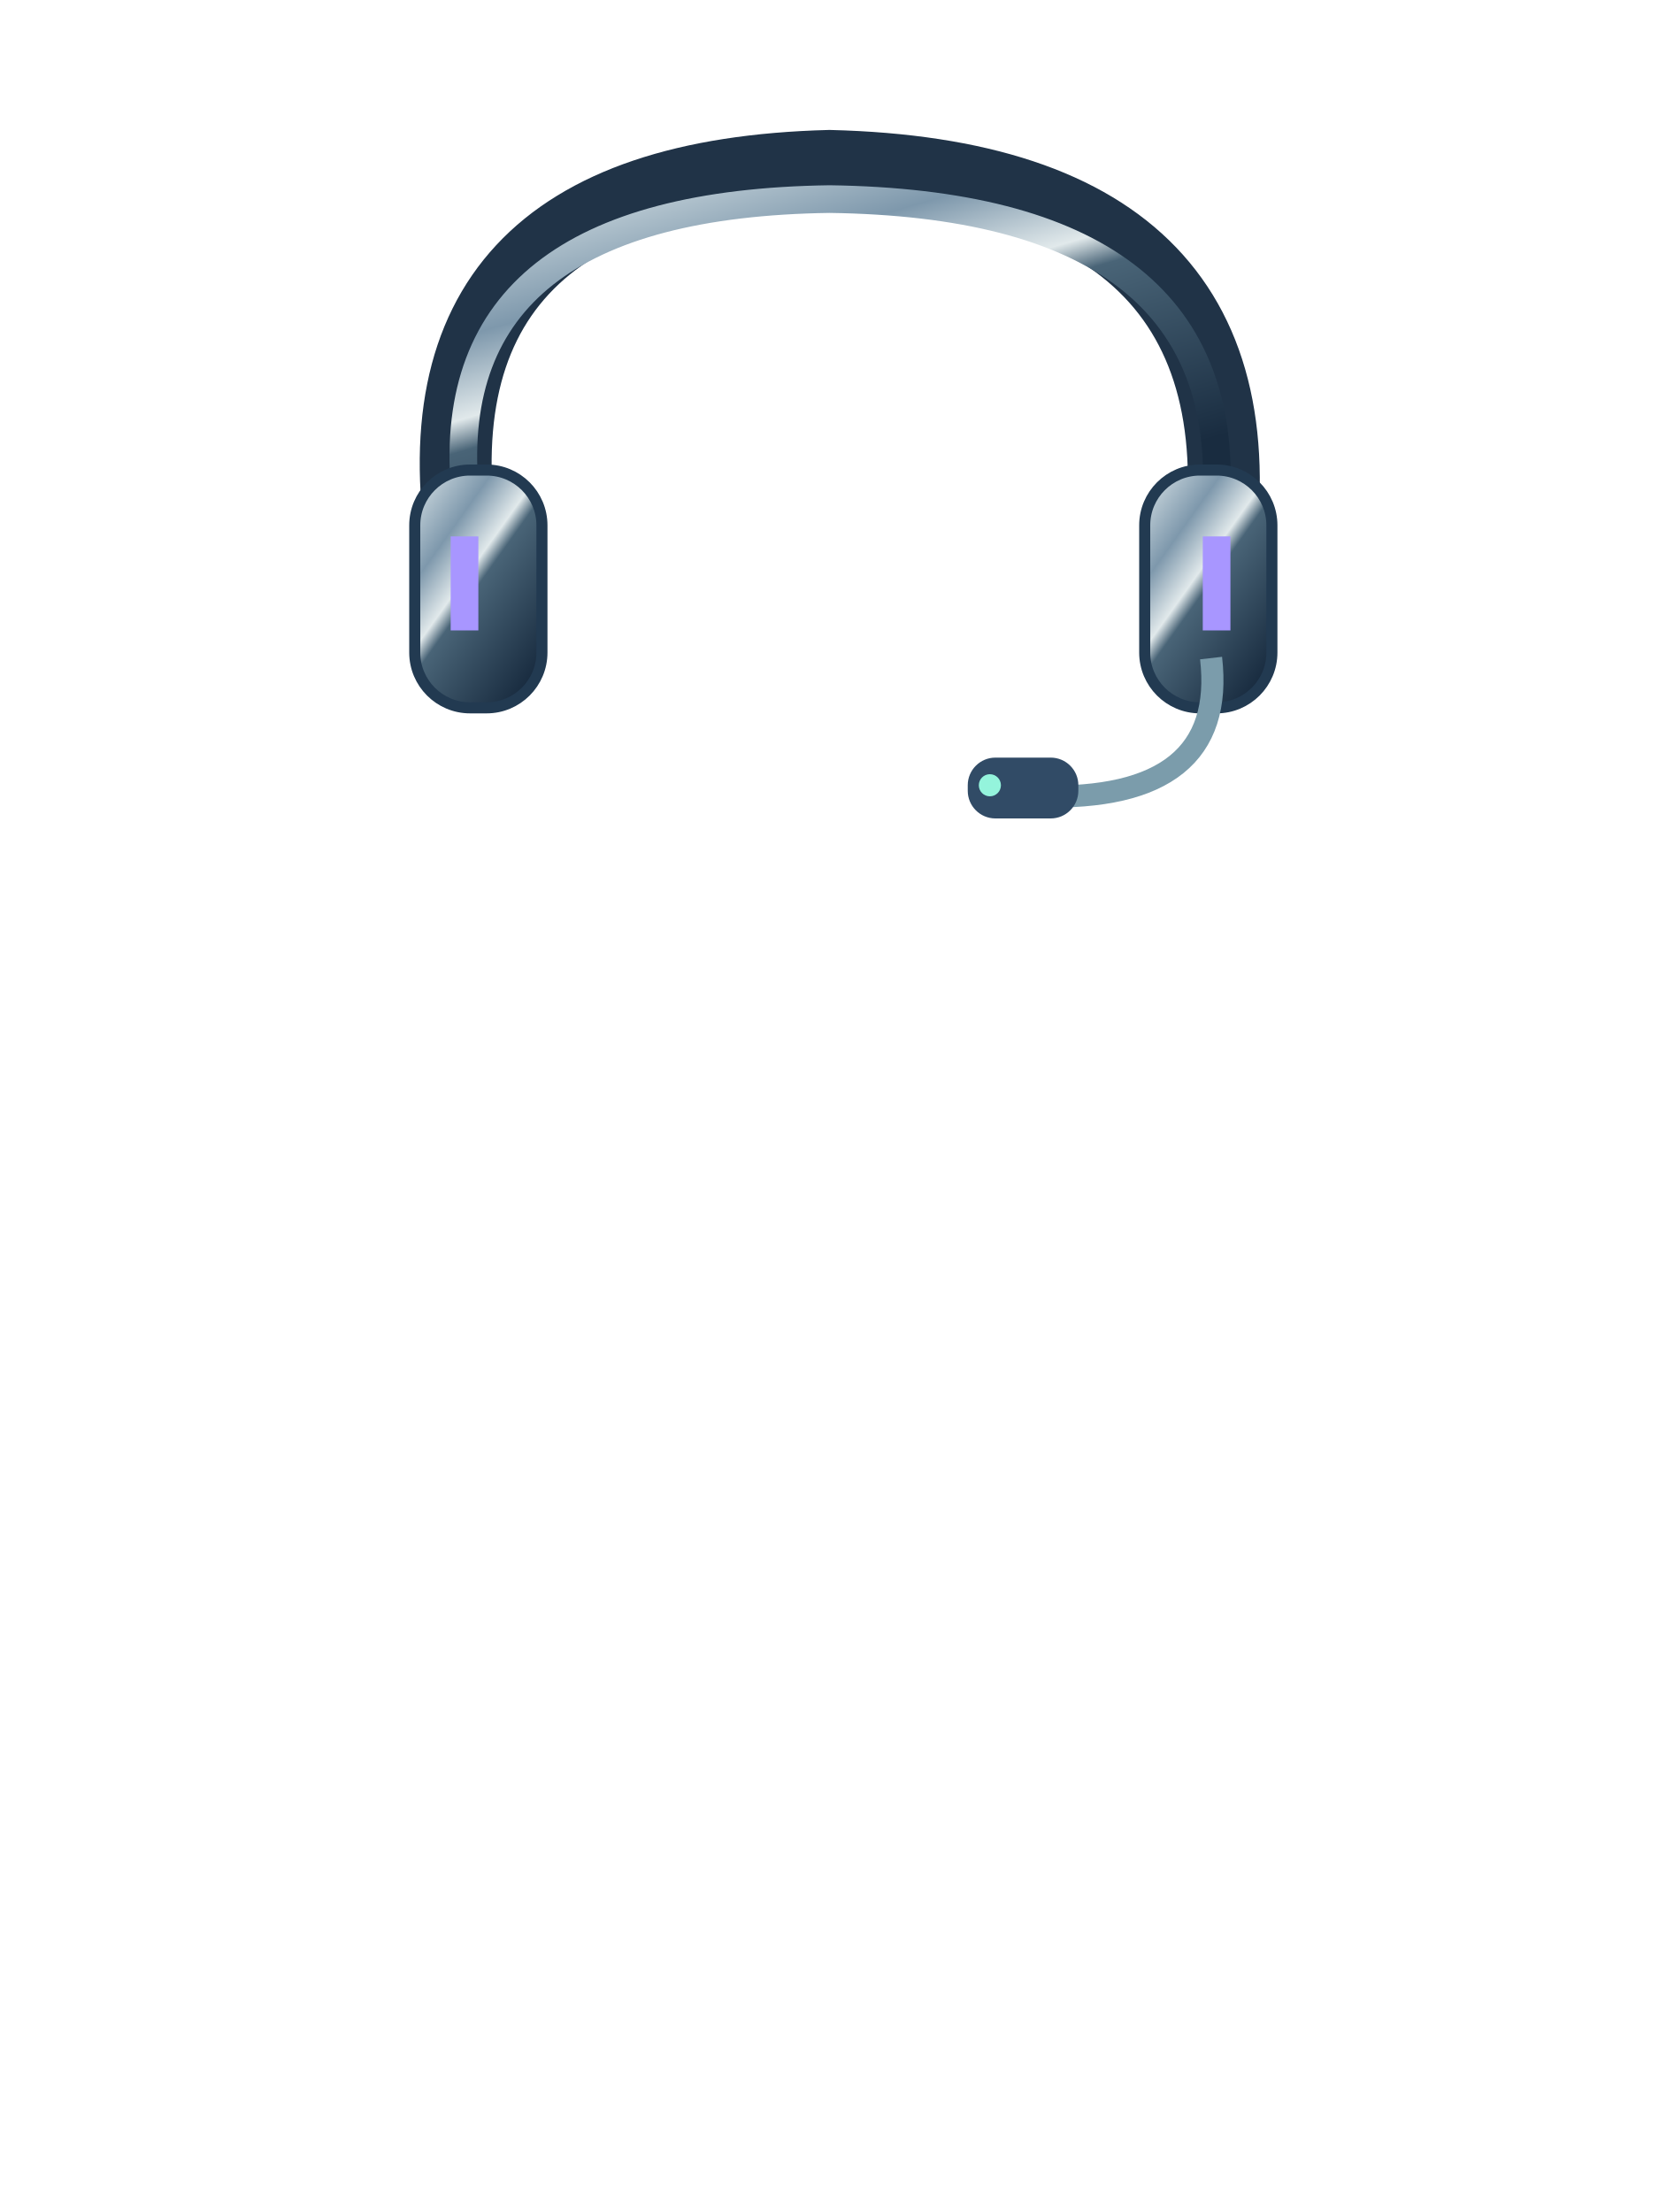
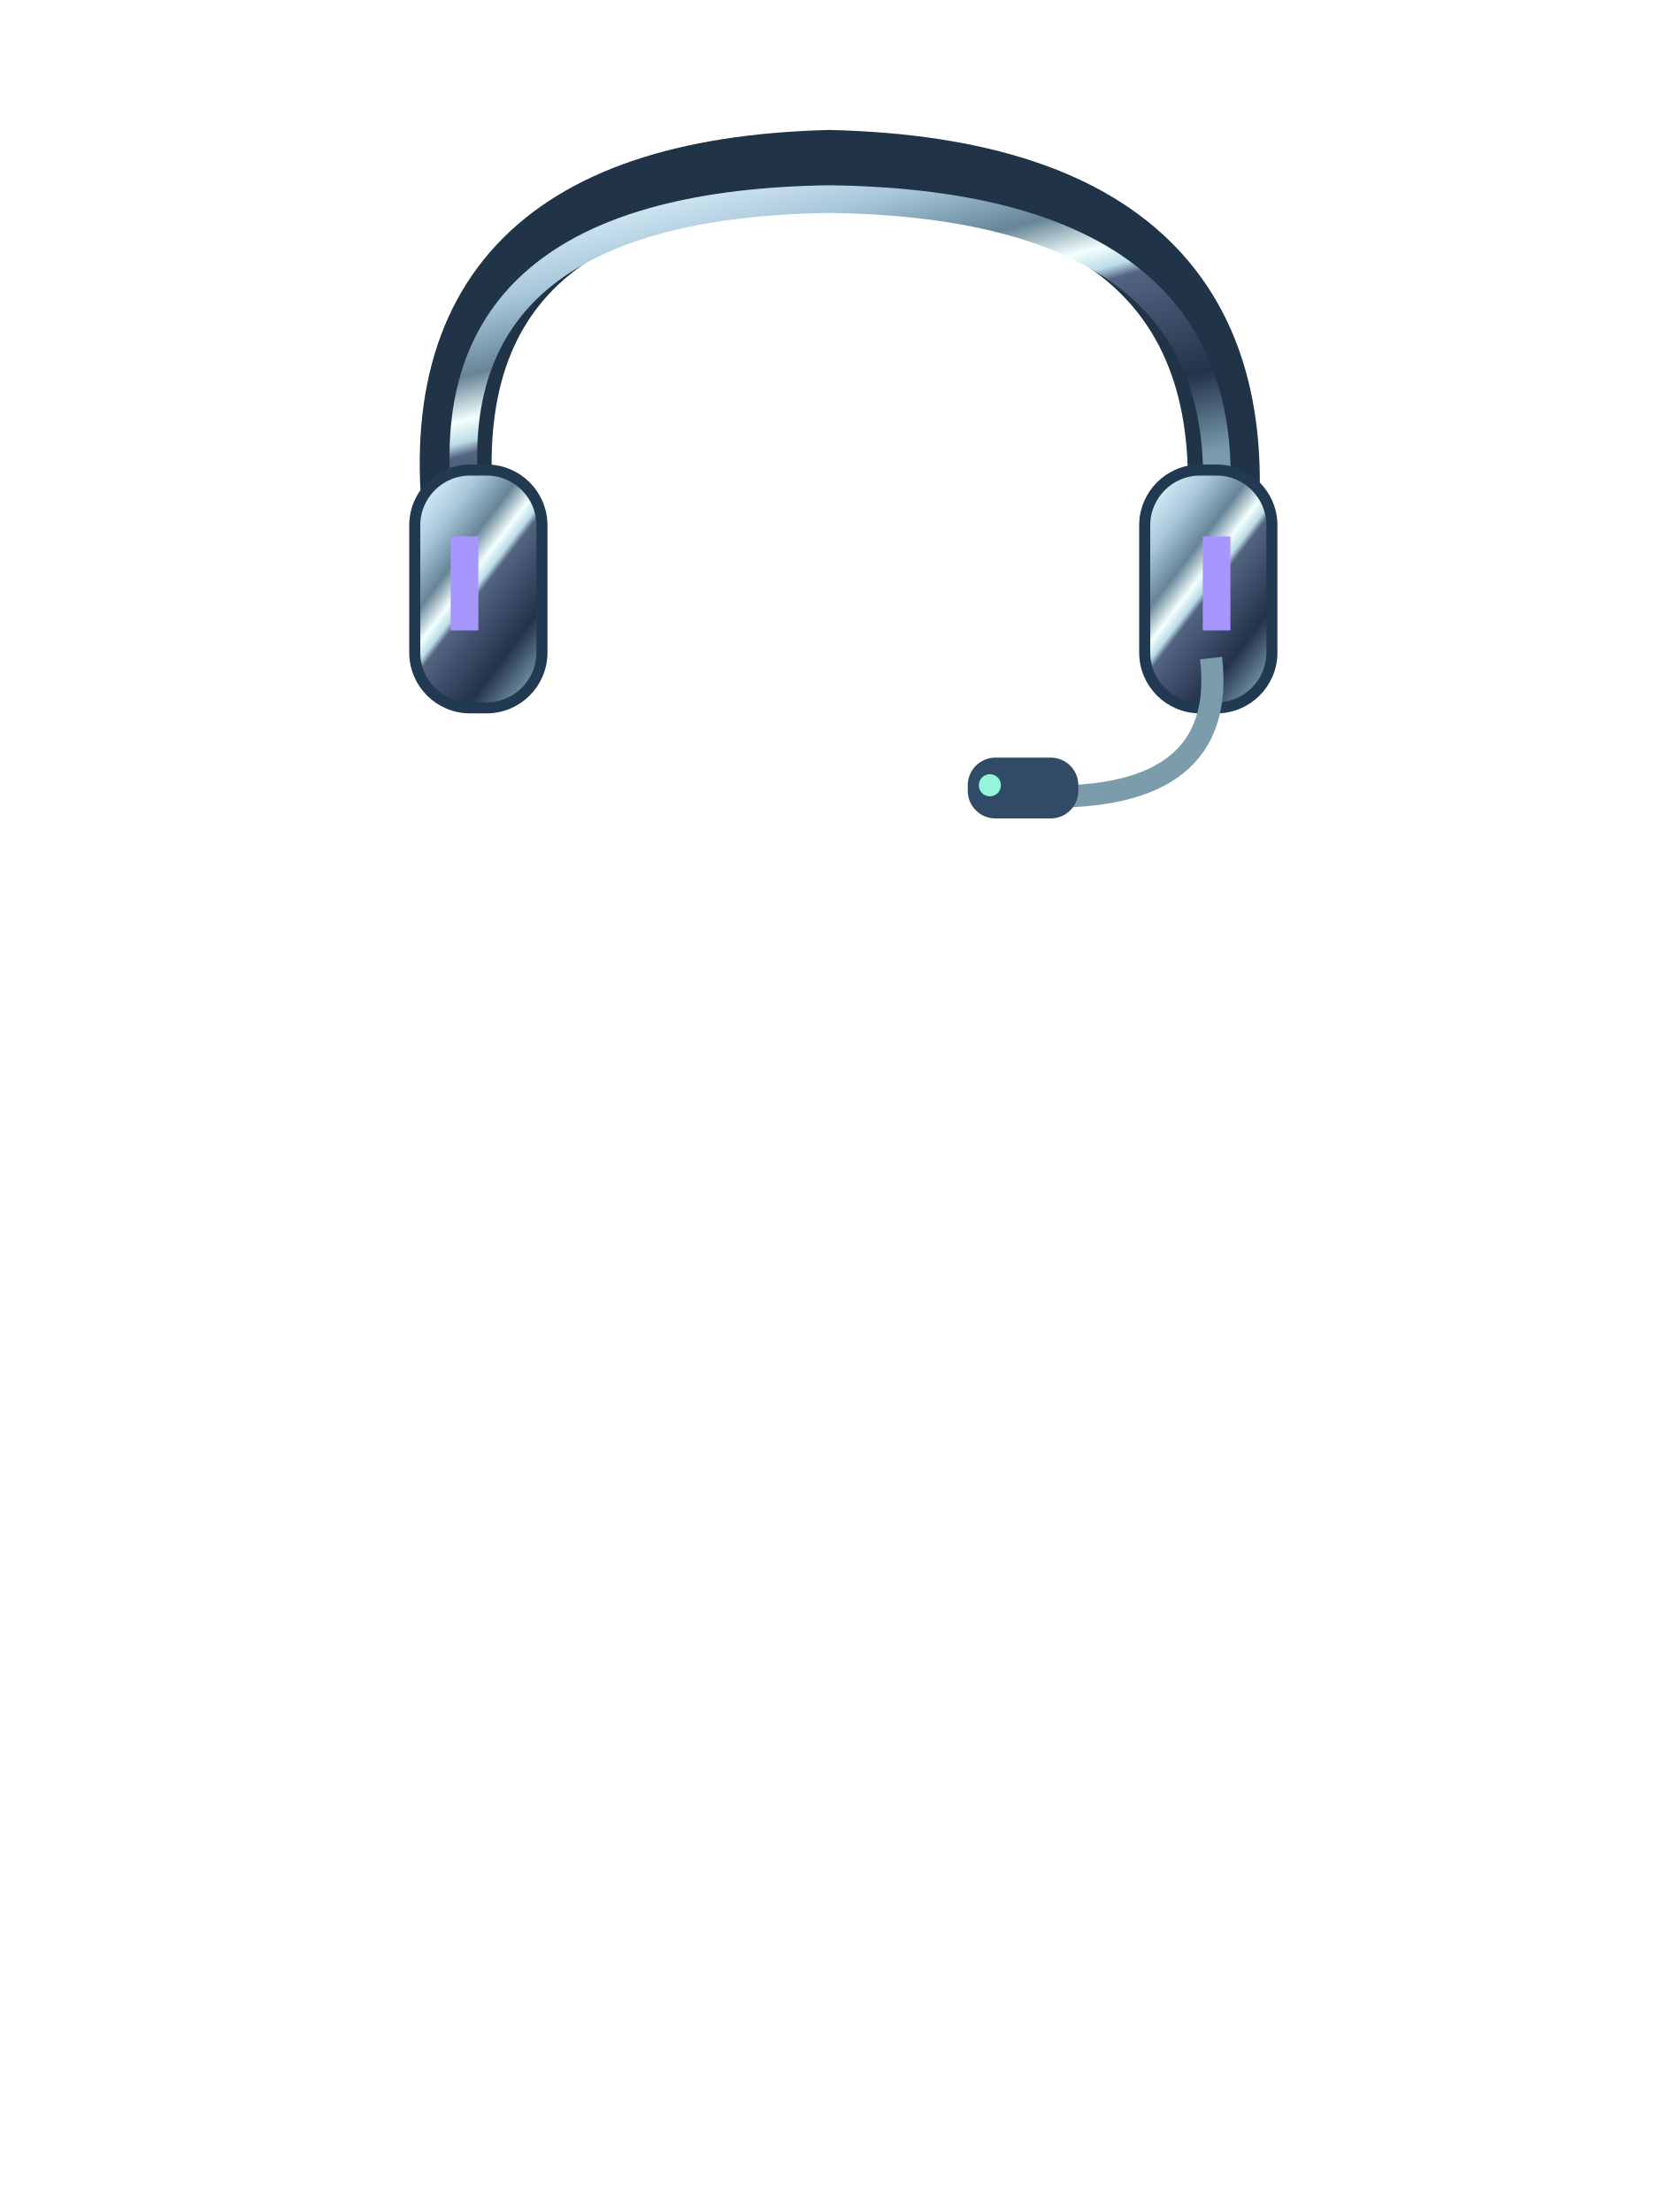
<svg xmlns="http://www.w3.org/2000/svg" viewBox="0 0 300 400">
  <defs>
    <radialGradient id="skin" cx=".32" cy=".2" r=".85">
      <stop stop-color="#eac086" />
      <stop offset=".55" stop-color="#93603e" />
      <stop offset="1" stop-color="#392b37" />
    </radialGradient>
    <linearGradient id="cloth" x2=".8" y2="1">
      <stop stop-color="#3d5b75" />
      <stop offset=".5" stop-color="#253648" />
      <stop offset="1" stop-color="#101b2d" />
    </linearGradient>
-     <linearGradient id="metal" x2=".75" y2="1">
-       <stop stop-color="#dce6e9" />
-       <stop offset=".3" stop-color="#7e98ac" />
-       <stop offset=".48" stop-color="#e1e9eb" />
-       <stop offset=".55" stop-color="#496477" />
-       <stop offset="1" stop-color="#192c40" />
+     <linearGradient id="metal" x1=".1" y1="0" x2=".8" y2="1">
+       <stop offset="0" stop-color="#e6faff" />
+       <stop offset=".21" stop-color="#a8c6db" />
+       <stop offset=".36" stop-color="#678597" />
+       <stop offset=".46" stop-color="#f3ffff" />
+       <stop offset=".51" stop-color="#bbdce6" />
+       <stop offset=".54" stop-color="#536481" />
+       <stop offset=".81" stop-color="#24324c" />
+       <stop offset="1" stop-color="#789cac" />
    </linearGradient>
    <linearGradient id="trim" x2="1" y2="1">
      <stop stop-color="#edfcff" />
      <stop offset=".4" stop-color="#b39aff" />
      <stop offset="1" stop-color="#287c9f" />
    </linearGradient>
    <linearGradient id="leather" x2=".8" y2="1">
      <stop stop-color="#c59269" />
      <stop offset=".5" stop-color="#855339" />
      <stop offset="1" stop-color="#392722" />
    </linearGradient>
    <linearGradient id="hair" x2=".3" y2="1">
      <stop stop-color="#8f5a36" />
      <stop offset=".6" stop-color="#492b25" />
      <stop offset="1" stop-color="#241b22" />
    </linearGradient>
    <radialGradient id="lens" cx=".3" cy=".15">
      <stop stop-color="#84d9ef" />
      <stop offset=".6" stop-color="#153e64" />
      <stop offset="1" stop-color="#09182b" />
    </radialGradient>
  </defs>
  <path d="M84 101Q72 32 150 30Q231 32 220 103" fill="none" stroke="#203347" stroke-width="13" />
  <path d="M84 88Q80 37 150 36Q222 37 220 89" fill="none" stroke="url(#metal)" stroke-width="5" />
  <rect x="75" y="85" width="23" height="43" rx="10" fill="url(#metal)" stroke="#223a51" stroke-width="2" />
  <rect x="207" y="85" width="23" height="43" rx="10" fill="url(#metal)" stroke="#223a51" stroke-width="2" />
  <path d="M84 97v17m136-17v17" stroke="#a896ff" stroke-width="5" />
  <path d="M219 119Q222 145 188 144" fill="none" stroke="#7b9cab" stroke-width="4" />
  <rect x="175" y="137" width="20" height="11" rx="5" fill="#314b66" />
  <circle cx="179" cy="142" r="2" fill="#94f4dc" />
</svg>
